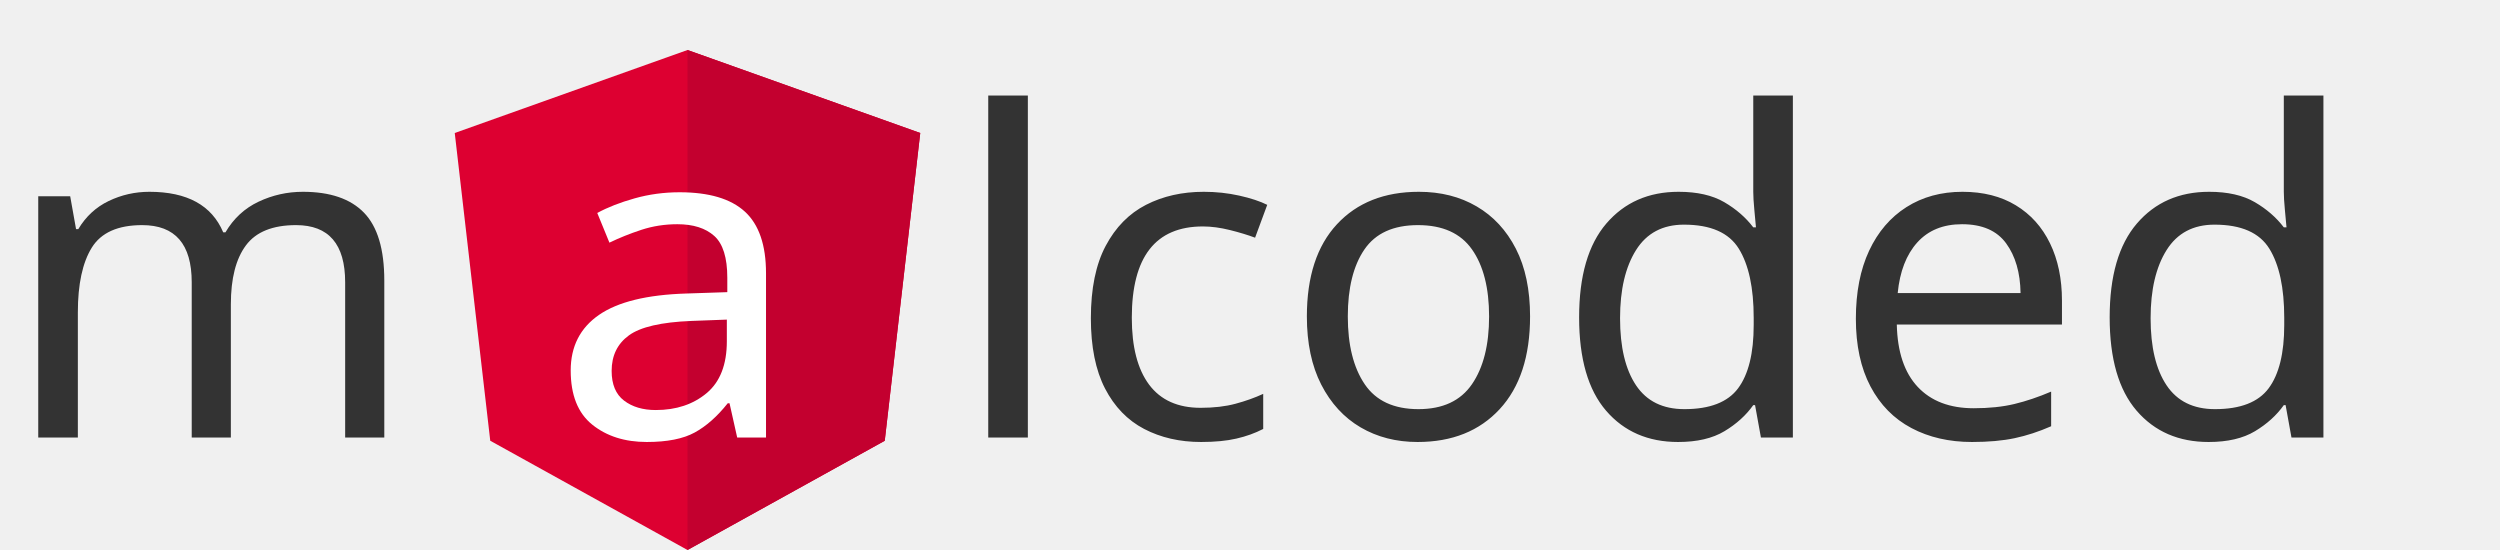
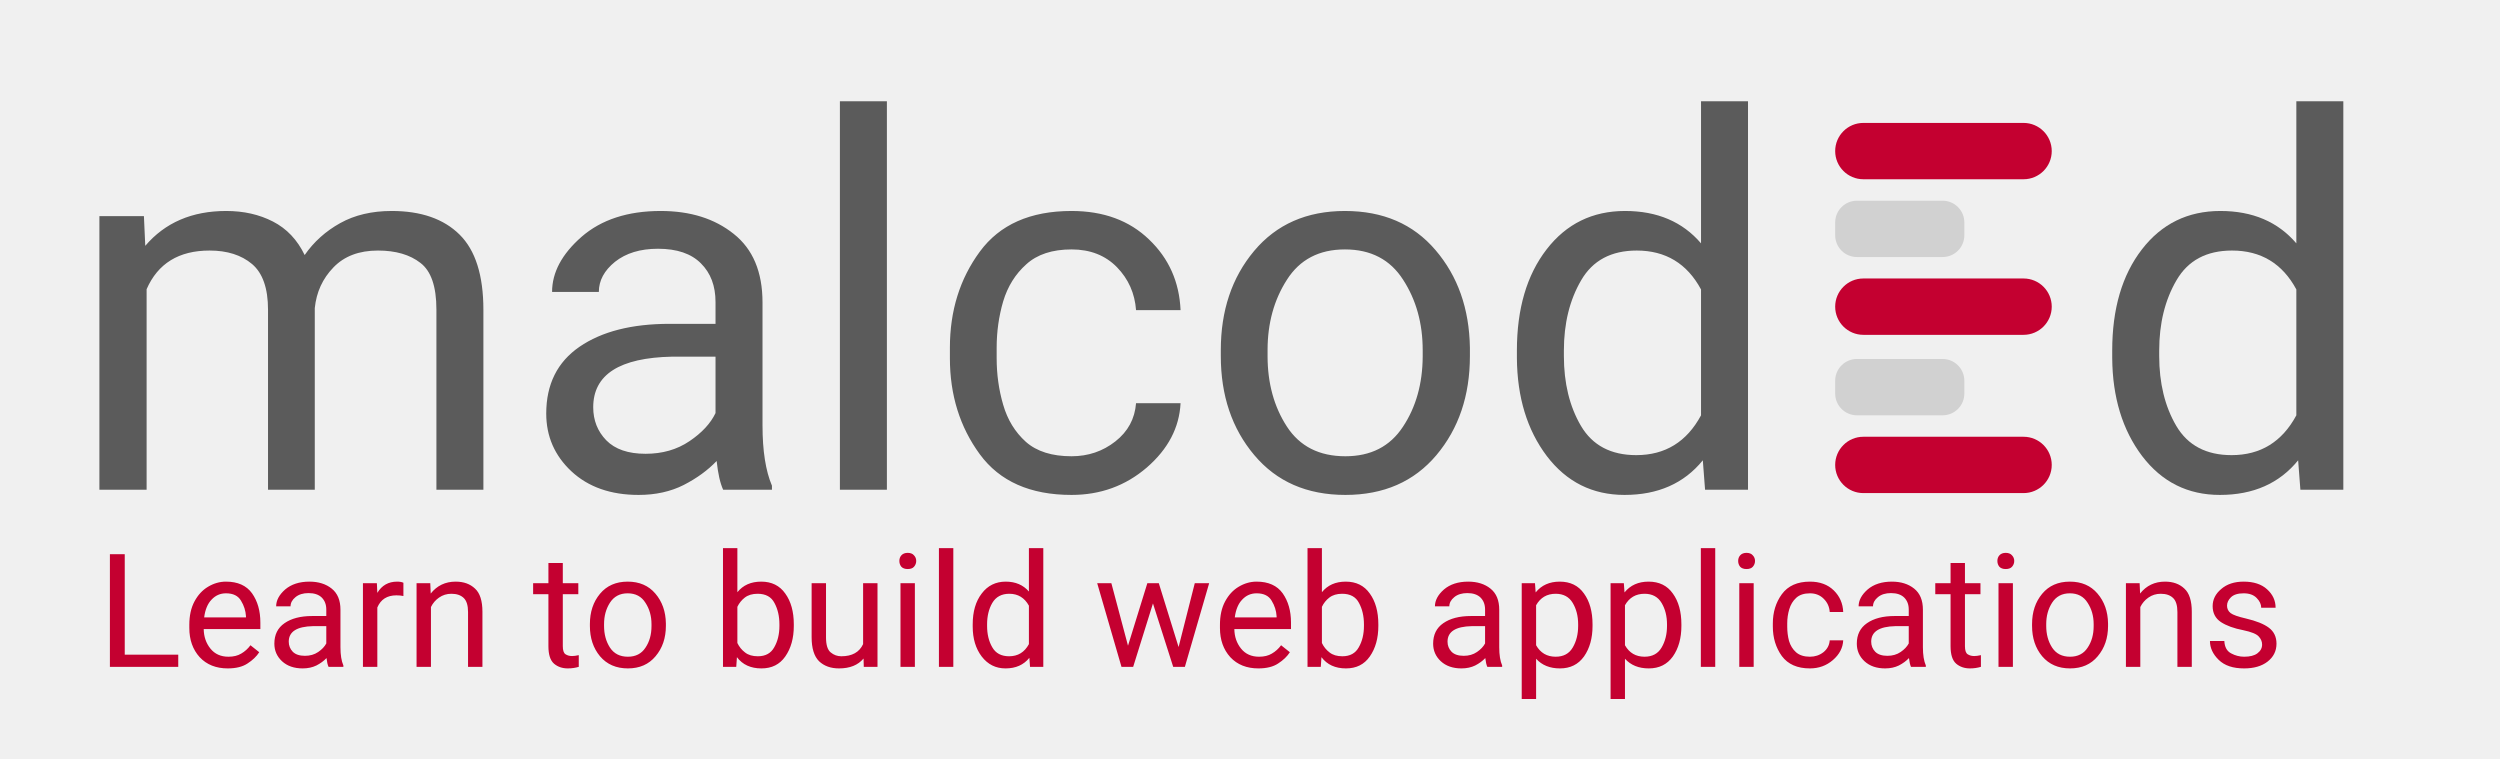
- <svg xmlns="http://www.w3.org/2000/svg" version="1.1" id="Layer_1" x="0px" y="0px" viewBox="0 0 1000 220" style="enable-background:new 0 0 1000 220;" xml:space="preserve">
-   <style type="text/css">
- 	.st0{fill:#DD0031;}
- 	.st1{fill:#C3002F;}
- 	.st2{fill:#FFFFFF;}
- </style>
-   <g transform="translate(0,50)">
-     <text x="0" y="125" font-family="Verdana" font-size="180" fill="#333">m</text>
-     <g transform="translate(150, -60)">
-       <polygon class="st0" points="125,30 125,30 125,30 31.9,63.2 46.1,186.3 125,230 125,230 125,230 203.9,186.3 218.1,63.2  " />
-       <polygon class="st1" points="125,30 125,52.2 125,52.1 125,153.4 125,153.4 125,230 125,230 203.9,186.3 218.1,63.2 125,30  " />
-     </g>
-     <text x="220" y="125" font-family="Verdana" font-size="180" fill="white">a</text>
-     <text x="380" y="125" font-family="Verdana" font-size="180" fill="#333">lcoded</text>
+ <svg xmlns="http://www.w3.org/2000/svg" style="isolation:isolate" viewBox="0 0 173.75 52.75" width="173.75" height="52.75">
+   <g transform="matrix(1,0,0,1,4.471,0.64)">
+     <text transform="matrix(1,0,0,1,0,33.398)" style="font-family:&quot;Roboto&quot;;font-weight:400;font-size:36px;font-style:normal;fill:#5b5b5b;stroke:none;">malcod</text>
  </g>
+   <g transform="matrix(1,0,0,1,4.471,36.14)">
+     <text transform="matrix(1,0,0,1,2.261,10.205)" style="font-family:&quot;Roboto&quot;;font-weight:400;font-size:11px;font-style:normal;fill:#c40030;stroke:none;">Learn to build web applications</text>
+   </g>
+   <g transform="matrix(1,0,0,1,145.127,0.64)">
+     <text transform="matrix(1,0,0,1,0,33.398)" style="font-family:&quot;Roboto&quot;;font-weight:400;font-size:36px;font-style:normal;fill:#5b5b5b;stroke:none;">d</text>
+   </g>
+   <path d="M 129.503 8.543 L 140.638 8.543 C 141.718 8.543 142.596 9.42 142.596 10.501 L 142.596 10.501 C 142.596 11.581 141.718 12.458 140.638 12.458 L 129.503 12.458 C 128.422 12.458 127.545 11.581 127.545 10.501 L 127.545 10.501 C 127.545 9.42 128.422 8.543 129.503 8.543 Z" style="stroke:none;fill:#C40030;stroke-miterlimit:10;" />
+   <path d="M 129.503 30.355 L 140.638 30.355 C 141.718 30.355 142.596 31.232 142.596 32.312 L 142.596 32.312 C 142.596 33.393 141.718 34.27 140.638 34.27 L 129.503 34.27 C 128.422 34.27 127.545 33.393 127.545 32.312 L 127.545 32.312 C 127.545 31.232 128.422 30.355 129.503 30.355 Z" style="stroke:none;fill:#C40030;stroke-miterlimit:10;" />
+   <path d="M 129.503 19.355 L 140.638 19.355 C 141.718 19.355 142.596 20.232 142.596 21.313 L 142.596 21.313 C 142.596 22.393 141.718 23.271 140.638 23.271 L 129.503 23.271 C 128.422 23.271 127.545 22.393 127.545 21.313 L 127.545 21.313 C 127.545 20.232 128.422 19.355 129.503 19.355 Z" style="stroke:none;fill:#C40030;stroke-miterlimit:10;" />
+   <path d="M 129.057 24.949 L 135.01 24.949 C 135.844 24.949 136.522 25.626 136.522 26.461 L 136.522 27.352 C 136.522 28.187 135.844 28.864 135.01 28.864 L 129.057 28.864 C 128.223 28.864 127.545 28.187 127.545 27.352 L 127.545 26.461 C 127.545 25.626 128.223 24.949 129.057 24.949 Z" style="stroke:none;fill:#D1D1D1;stroke-miterlimit:10;" />
+   <path d="M 129.057 13.949 L 135.01 13.949 C 135.844 13.949 136.522 14.626 136.522 15.461 L 136.522 16.353 C 136.522 17.187 135.844 17.864 135.01 17.864 L 129.057 17.864 C 128.223 17.864 127.545 17.187 127.545 16.353 L 127.545 15.461 C 127.545 14.626 128.223 13.949 129.057 13.949 Z" style="stroke:none;fill:#D1D1D1;stroke-miterlimit:10;" />
</svg>
